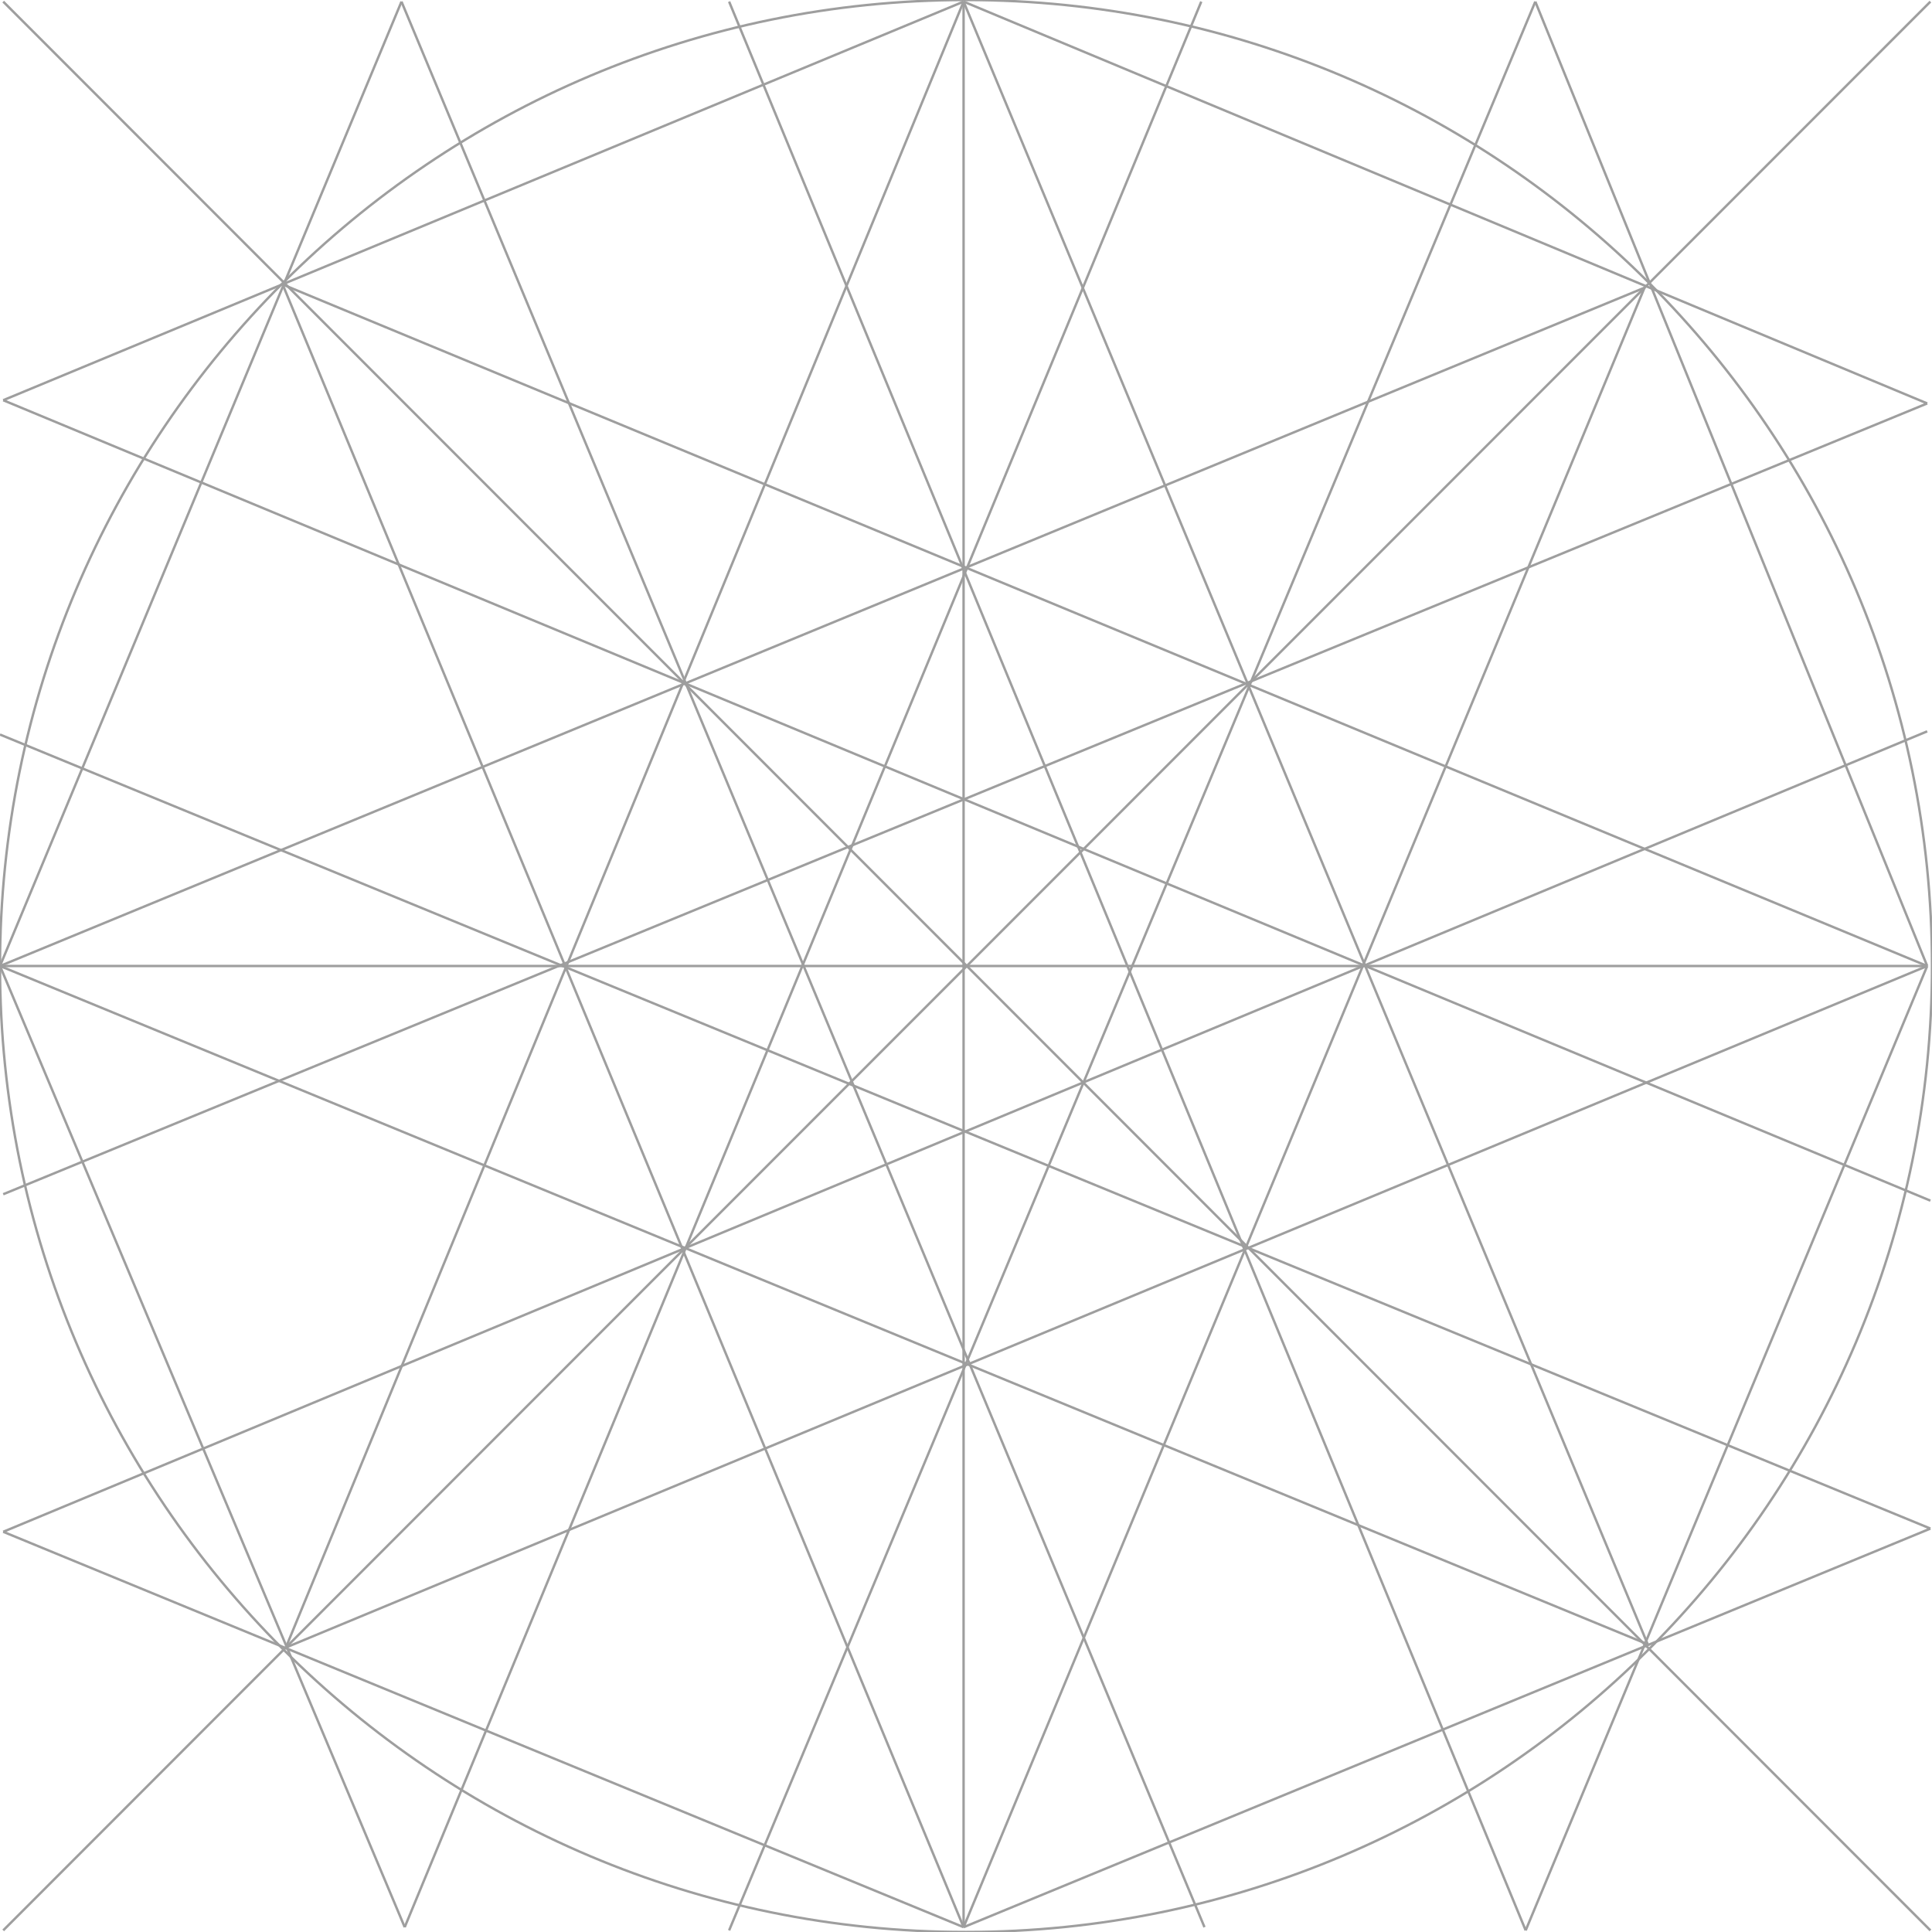
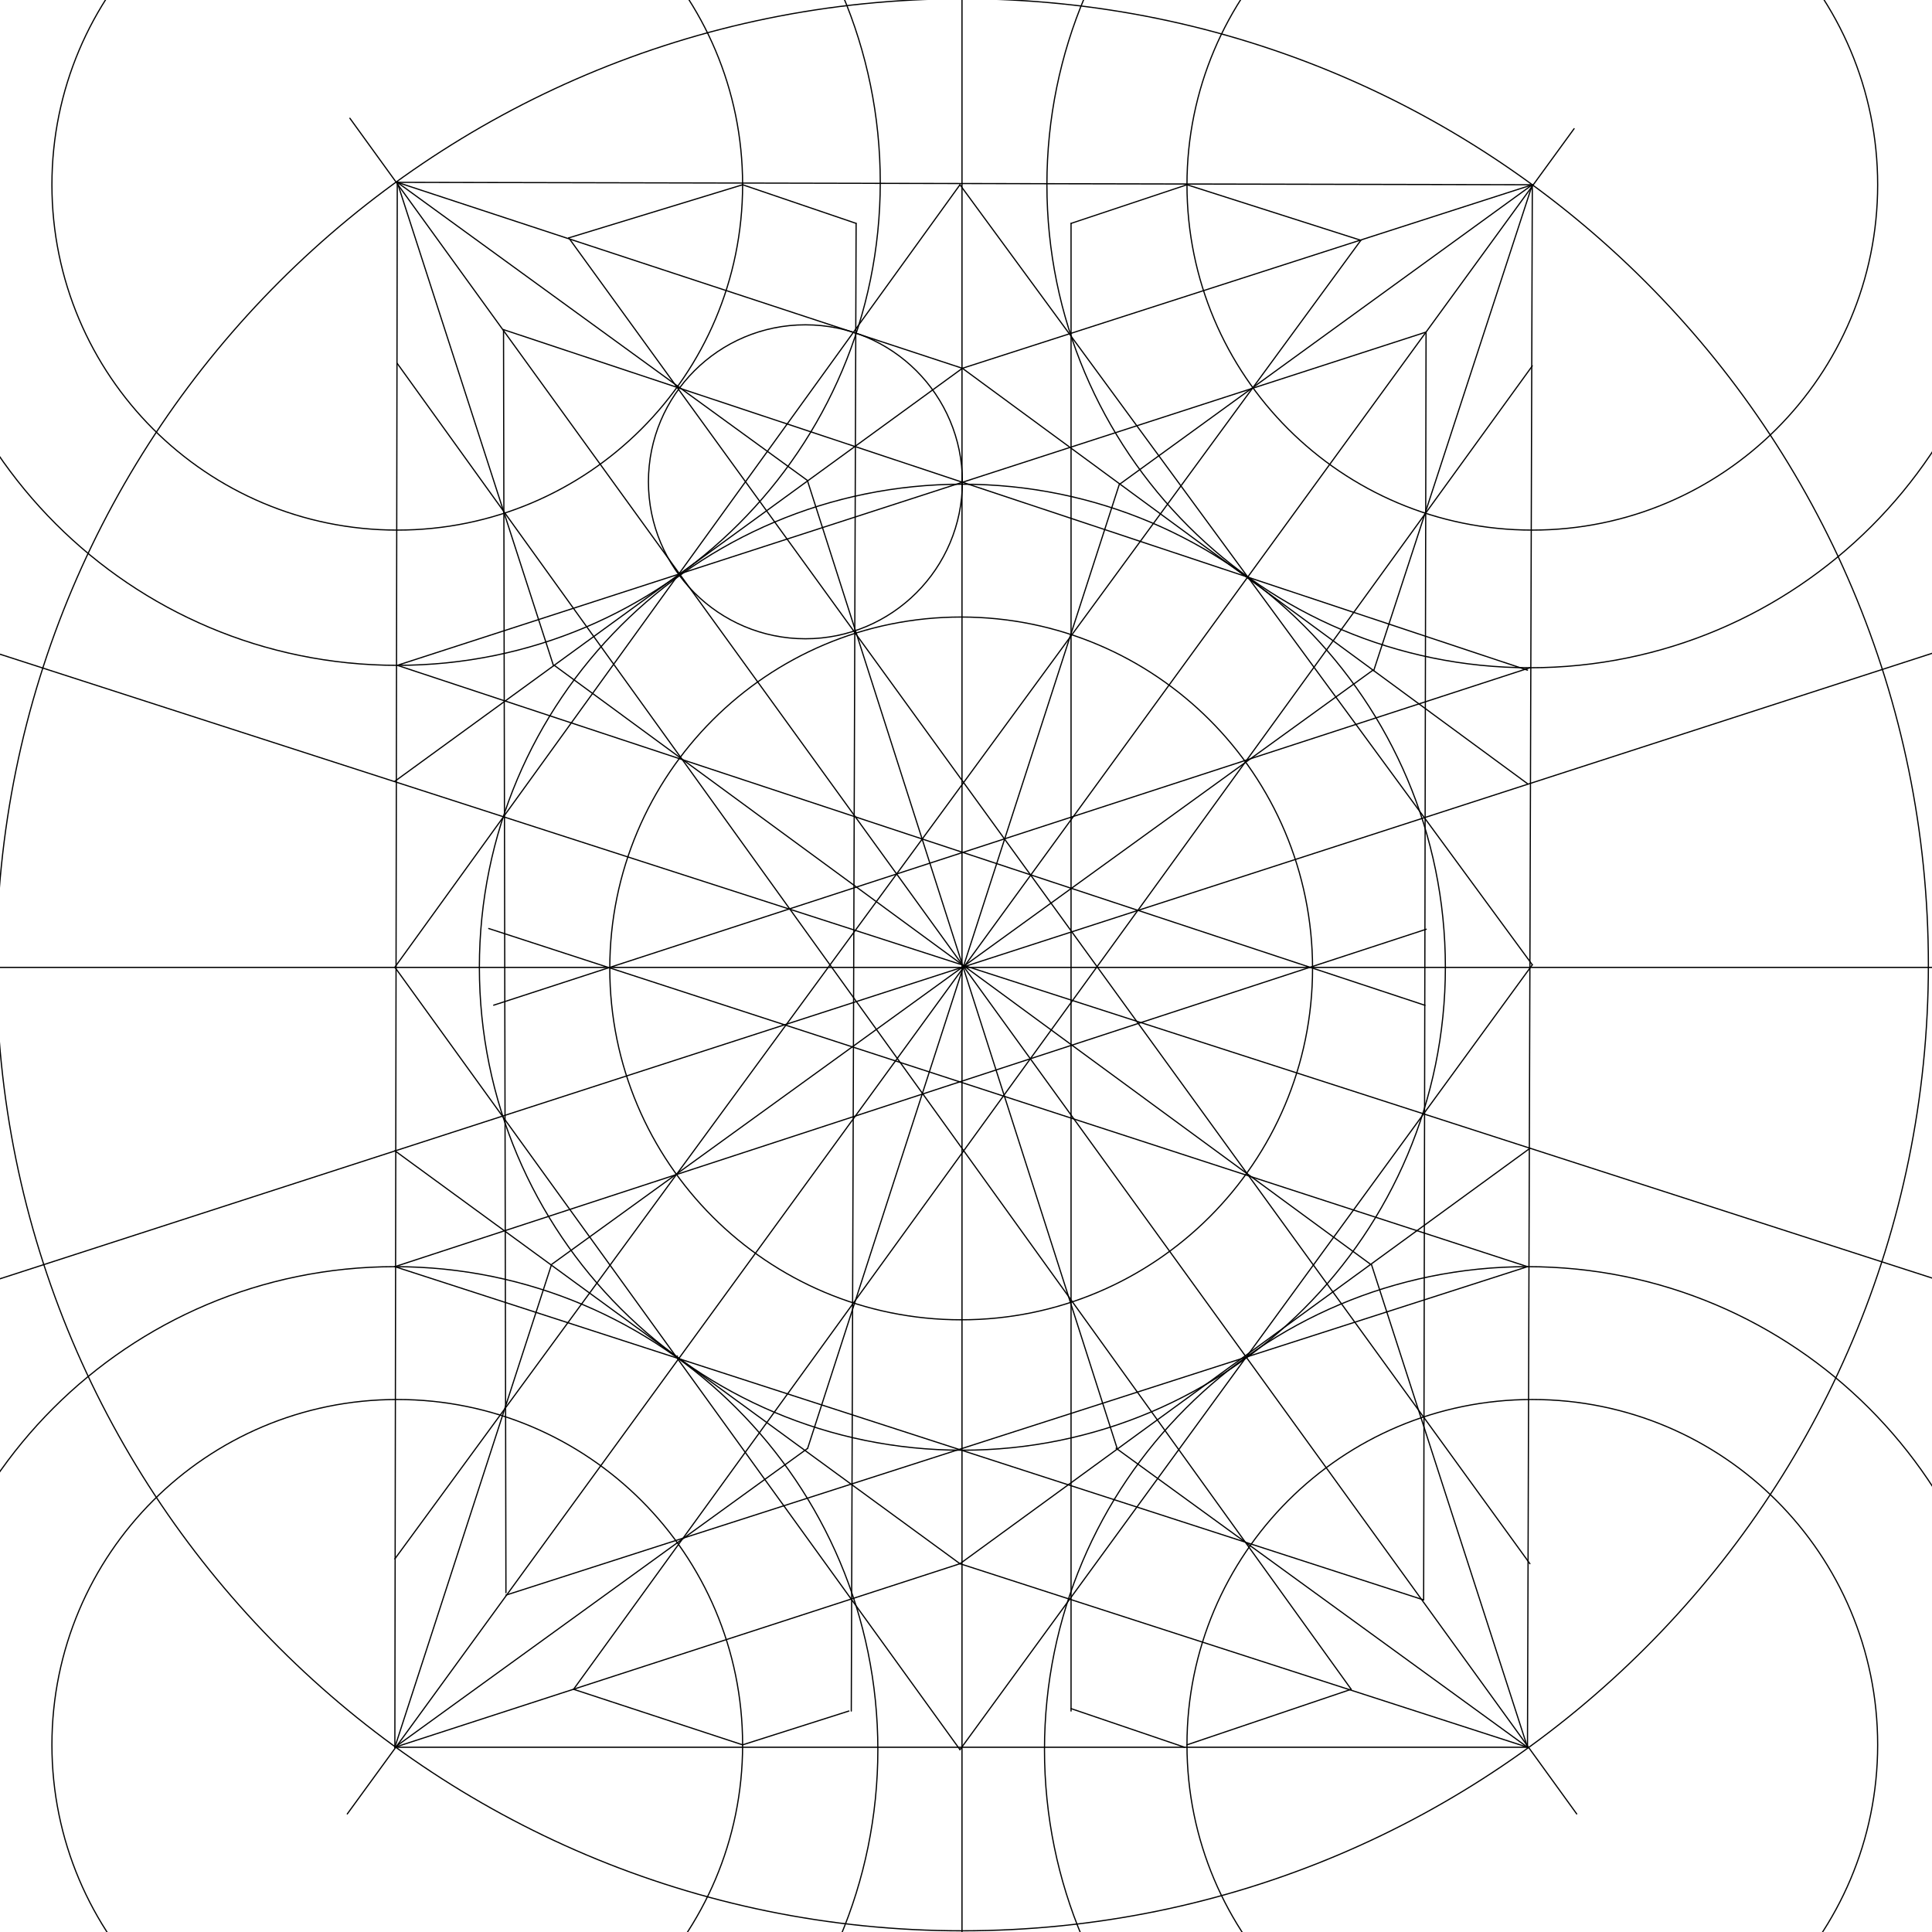
- <svg xmlns="http://www.w3.org/2000/svg" version="1.1" id="Layer_1" x="0px" y="0px" viewBox="0 0 800 800" enable-background="new 0 0 800 800" xml:space="preserve">
-   <line fill="none" stroke="#9E9E9E" stroke-miterlimit="10" x1="1.33" y1="0.67" x2="799.34" y2="799.33" />
-   <line fill="none" stroke="#9E9E9E" stroke-miterlimit="10" x1="799.34" y1="0.67" x2="1.33" y2="799.33" />
-   <line fill="none" stroke="#9E9E9E" stroke-miterlimit="10" x1="399" y1="0.67" x2="399" y2="798" />
-   <line fill="none" stroke="#9E9E9E" stroke-miterlimit="10" x1="0" y1="400" x2="798.01" y2="400" />
-   <line fill="none" stroke="#9E9E9E" stroke-miterlimit="10" x1="0" y1="400" x2="166.25" y2="0.67" />
-   <line fill="none" stroke="#9E9E9E" stroke-miterlimit="10" x1="798.01" y1="400" x2="635.74" y2="0.67" />
-   <line fill="none" stroke="#9E9E9E" stroke-miterlimit="10" x1="0" y1="400" x2="167.58" y2="798" />
-   <line fill="none" stroke="#9E9E9E" stroke-miterlimit="10" x1="798.01" y1="400" x2="631.75" y2="799.33" />
-   <line fill="none" stroke="#9E9E9E" stroke-miterlimit="10" x1="399" y1="0.67" x2="1.33" y2="165.72" />
-   <line fill="none" stroke="#9E9E9E" stroke-miterlimit="10" x1="399" y1="0.67" x2="798.01" y2="167.05" />
-   <line fill="none" stroke="#9E9E9E" stroke-miterlimit="10" x1="399" y1="798" x2="799.34" y2="632.95" />
-   <line fill="none" stroke="#9E9E9E" stroke-miterlimit="10" x1="399" y1="798" x2="1.33" y2="634.28" />
-   <line fill="none" stroke="#9E9E9E" stroke-miterlimit="10" x1="117.04" y1="117.8" x2="399" y2="798" />
-   <line fill="none" stroke="#9E9E9E" stroke-miterlimit="10" x1="680.96" y1="119.13" x2="399" y2="798" />
-   <line fill="none" stroke="#9E9E9E" stroke-miterlimit="10" x1="399" y1="0.67" x2="118.37" y2="682.2" />
-   <line fill="none" stroke="#9E9E9E" stroke-miterlimit="10" x1="682.29" y1="680.87" x2="399" y2="0.67" />
-   <line fill="none" stroke="#9E9E9E" stroke-miterlimit="10" x1="117.04" y1="117.8" x2="798.01" y2="400" />
-   <line fill="none" stroke="#9E9E9E" stroke-miterlimit="10" x1="118.37" y1="682.2" x2="798.01" y2="400" />
-   <line fill="none" stroke="#9E9E9E" stroke-miterlimit="10" x1="680.96" y1="119.13" x2="0" y2="400" />
-   <line fill="none" stroke="#9E9E9E" stroke-miterlimit="10" x1="682.29" y1="680.87" x2="0" y2="400" />
-   <line fill="none" stroke="#9E9E9E" stroke-miterlimit="10" x1="631.75" y1="799.33" x2="301.91" y2="0.67" />
-   <line fill="none" stroke="#9E9E9E" stroke-miterlimit="10" x1="166.25" y1="0.67" x2="498.75" y2="798" />
-   <line fill="none" stroke="#9E9E9E" stroke-miterlimit="10" x1="635.74" y1="0.67" x2="301.91" y2="799.33" />
-   <line fill="none" stroke="#9E9E9E" stroke-miterlimit="10" x1="167.58" y1="798" x2="497.42" y2="0.67" />
-   <line fill="none" stroke="#9E9E9E" stroke-miterlimit="10" x1="1.33" y1="165.72" x2="799.34" y2="497.17" />
-   <line fill="none" stroke="#9E9E9E" stroke-miterlimit="10" x1="799.34" y1="632.95" x2="0" y2="304.16" />
-   <line fill="none" stroke="#9E9E9E" stroke-miterlimit="10" x1="798.01" y1="167.05" x2="1.33" y2="494.51" />
-   <line fill="none" stroke="#9E9E9E" stroke-miterlimit="10" x1="1.33" y1="634.28" x2="798.01" y2="302.83" />
-   <circle fill="none" stroke="#9E9E9E" stroke-miterlimit="10" cx="400" cy="400" r="400" />
+ <svg xmlns="http://www.w3.org/2000/svg" version="1.1" id="pencil_1_" x="0px" y="0px" viewBox="0 0 800 800" style="enable-background:new 0 0 800 800;" xml:space="preserve">
+   <line style="fill:none;stroke:#000000;stroke-width:0.5;stroke-linecap:round;stroke-linejoin:bevel;stroke-miterlimit:10;" x1="-32" y1="400.579" x2="833" y2="400.579" />
+   <circle style="fill:none;stroke:#000000;stroke-width:0.5;stroke-linecap:round;stroke-linejoin:bevel;stroke-miterlimit:10;" cx="398.5" cy="399.5" r="400" />
+   <line style="fill:none;stroke:#000000;stroke-width:0.5;stroke-linecap:round;stroke-linejoin:bevel;stroke-miterlimit:10;" x1="143.804" y1="751.108" x2="651.803" y2="53.284" />
+   <line style="fill:none;stroke:#000000;stroke-width:0.5;stroke-linecap:round;stroke-linejoin:bevel;stroke-miterlimit:10;" x1="144.883" y1="48.97" x2="652.882" y2="751.108" />
+   <line style="fill:none;stroke:#000000;stroke-width:0.5;stroke-linecap:round;stroke-linejoin:bevel;stroke-miterlimit:10;" x1="811.429" y1="266.838" x2="-11.507" y2="533.241" />
+   <line style="fill:none;stroke:#000000;stroke-width:0.5;stroke-linecap:round;stroke-linejoin:bevel;stroke-miterlimit:10;" x1="-12.586" y1="266.838" x2="812.508" y2="533.241" />
+   <line style="fill:none;stroke:#000000;stroke-width:0.5;stroke-linecap:round;stroke-linejoin:bevel;stroke-miterlimit:10;" x1="398.343" y1="-31.921" x2="398.343" y2="830.921" />
+   <line style="fill:none;stroke:#000000;stroke-width:0.5;stroke-linecap:round;stroke-linejoin:bevel;stroke-miterlimit:10;" x1="634.5" y1="76.5" x2="632.5" y2="723.5" />
+   <line style="fill:none;stroke:#000000;stroke-width:0.5;stroke-linecap:round;stroke-linejoin:bevel;stroke-miterlimit:10;" x1="164.5" y1="75.5" x2="163.5" y2="723.5" />
+   <line style="fill:none;stroke:#000000;stroke-width:0.5;stroke-linecap:round;stroke-linejoin:bevel;stroke-miterlimit:10;" x1="634.5" y1="76.5" x2="164.5" y2="75.5" />
+   <line style="fill:none;stroke:#000000;stroke-width:0.5;stroke-linecap:round;stroke-linejoin:bevel;stroke-miterlimit:10;" x1="632.5" y1="723.5" x2="163.5" y2="723.5" />
+   <line style="fill:none;stroke:#000000;stroke-width:0.5;stroke-linecap:round;stroke-linejoin:bevel;stroke-miterlimit:10;" x1="632.5" y1="324.5" x2="398.5" y2="152.5" />
+   <line style="fill:none;stroke:#000000;stroke-width:0.5;stroke-linecap:round;stroke-linejoin:bevel;stroke-miterlimit:10;" x1="163.5" y1="323.5" x2="398.5" y2="152.5" />
+   <line style="fill:none;stroke:#000000;stroke-width:0.5;stroke-linecap:round;stroke-linejoin:bevel;stroke-miterlimit:10;" x1="163.5" y1="476.5" x2="397.5" y2="647.5" />
+   <line style="fill:none;stroke:#000000;stroke-width:0.5;stroke-linecap:round;stroke-linejoin:bevel;stroke-miterlimit:10;" x1="633.5" y1="475.5" x2="397.5" y2="647.5" />
+   <line style="fill:none;stroke:#000000;stroke-width:0.5;stroke-linecap:round;stroke-linejoin:bevel;stroke-miterlimit:10;" x1="164.5" y1="75.5" x2="398.5" y2="152.5" />
+   <line style="fill:none;stroke:#000000;stroke-width:0.5;stroke-linecap:round;stroke-linejoin:bevel;stroke-miterlimit:10;" x1="634.5" y1="76.5" x2="398.5" y2="152.5" />
+   <line style="fill:none;stroke:#000000;stroke-width:0.5;stroke-linecap:round;stroke-linejoin:bevel;stroke-miterlimit:10;" x1="163.5" y1="723.5" x2="397.5" y2="647.5" />
+   <line style="fill:none;stroke:#000000;stroke-width:0.5;stroke-linecap:round;stroke-linejoin:bevel;stroke-miterlimit:10;" x1="632.5" y1="723.5" x2="397.5" y2="647.5" />
+   <line style="fill:none;stroke:#000000;stroke-width:0.5;stroke-linecap:round;stroke-linejoin:bevel;stroke-miterlimit:10;" x1="164.5" y1="75.5" x2="229.203" y2="275.691" />
+   <line style="fill:none;stroke:#000000;stroke-width:0.5;stroke-linecap:round;stroke-linejoin:bevel;stroke-miterlimit:10;" x1="334.506" y1="199.066" x2="164.5" y2="75.5" />
+   <line style="fill:none;stroke:#000000;stroke-width:0.5;stroke-linecap:round;stroke-linejoin:bevel;stroke-miterlimit:10;" x1="634.5" y1="76.5" x2="568.826" y2="277.697" />
+   <line style="fill:none;stroke:#000000;stroke-width:0.5;stroke-linecap:round;stroke-linejoin:bevel;stroke-miterlimit:10;" x1="463.711" y1="200.433" x2="634.5" y2="76.5" />
+   <line style="fill:none;stroke:#000000;stroke-width:0.5;stroke-linecap:round;stroke-linejoin:bevel;stroke-miterlimit:10;" x1="163.5" y1="723.5" x2="228.302" y2="523.855" />
+   <line style="fill:none;stroke:#000000;stroke-width:0.5;stroke-linecap:round;stroke-linejoin:bevel;stroke-miterlimit:10;" x1="334.506" y1="599.687" x2="163.5" y2="723.5" />
+   <line style="fill:none;stroke:#000000;stroke-width:0.5;stroke-linecap:round;stroke-linejoin:bevel;stroke-miterlimit:10;" x1="632.5" y1="723.5" x2="567.896" y2="523.615" />
+   <line style="fill:none;stroke:#000000;stroke-width:0.5;stroke-linecap:round;stroke-linejoin:bevel;stroke-miterlimit:10;" x1="462.153" y1="599.687" x2="632.5" y2="723.5" />
+   <line style="fill:none;stroke:#000000;stroke-width:0.5;stroke-linecap:round;stroke-linejoin:bevel;stroke-miterlimit:10;" x1="334.5" y1="199.5" x2="462.5" y2="599.5" />
+   <line style="fill:none;stroke:#000000;stroke-width:0.5;stroke-linecap:round;stroke-linejoin:bevel;stroke-miterlimit:10;" x1="567.5" y1="523.5" x2="229.5" y2="275.5" />
+   <line style="fill:none;stroke:#000000;stroke-width:0.5;stroke-linecap:round;stroke-linejoin:bevel;stroke-miterlimit:10;" x1="463.5" y1="200.5" x2="334.5" y2="599.5" />
+   <line style="fill:none;stroke:#000000;stroke-width:0.5;stroke-linecap:round;stroke-linejoin:bevel;stroke-miterlimit:10;" x1="568.5" y1="277.5" x2="228.5" y2="523.5" />
+   <circle style="fill:none;stroke:#000000;stroke-width:0.5;stroke-linecap:round;stroke-linejoin:bevel;stroke-miterlimit:10;" cx="398.5" cy="400.5" r="200" />
+   <circle style="fill:none;stroke:#000000;stroke-width:0.5;stroke-linecap:round;stroke-linejoin:bevel;stroke-miterlimit:10;" cx="164.5" cy="75.5" r="200" />
+   <circle style="fill:none;stroke:#000000;stroke-width:0.5;stroke-linecap:round;stroke-linejoin:bevel;stroke-miterlimit:10;" cx="633.5" cy="76.5" r="200" />
+   <circle style="fill:none;stroke:#000000;stroke-width:0.5;stroke-linecap:round;stroke-linejoin:bevel;stroke-miterlimit:10;" cx="163.5" cy="724.5" r="200" />
+   <circle style="fill:none;stroke:#000000;stroke-width:0.5;stroke-linecap:round;stroke-linejoin:bevel;stroke-miterlimit:10;" cx="632.5" cy="724.5" r="200" />
+   <circle style="fill:none;stroke:#000000;stroke-width:0.5;stroke-linecap:round;stroke-linejoin:bevel;stroke-miterlimit:10;" cx="333.5" cy="199.5" r="65" />
+   <circle style="fill:none;stroke:#000000;stroke-width:0.5;stroke-linecap:round;stroke-linejoin:bevel;stroke-miterlimit:10;" cx="164.5" cy="76.5" r="143" />
+   <circle style="fill:none;stroke:#000000;stroke-width:0.5;stroke-linecap:round;stroke-linejoin:bevel;stroke-miterlimit:10;" cx="398" cy="401" r="145.5" />
+   <circle style="fill:none;stroke:#000000;stroke-width:0.5;stroke-linecap:round;stroke-linejoin:bevel;stroke-miterlimit:10;" cx="634.5" cy="76.5" r="143" />
+   <circle style="fill:none;stroke:#000000;stroke-width:0.5;stroke-linecap:round;stroke-linejoin:bevel;stroke-miterlimit:10;" cx="634.5" cy="722.5" r="143" />
+   <circle style="fill:none;stroke:#000000;stroke-width:0.5;stroke-linecap:round;stroke-linejoin:bevel;stroke-miterlimit:10;" cx="164.5" cy="722.5" r="143" />
+   <line style="fill:none;stroke:#000000;stroke-width:0.5;stroke-linecap:round;stroke-linejoin:bevel;stroke-miterlimit:10;" x1="397.5" y1="76.5" x2="634.5" y2="399.5" />
+   <line style="fill:none;stroke:#000000;stroke-width:0.5;stroke-linecap:round;stroke-linejoin:bevel;stroke-miterlimit:10;" x1="163.5" y1="400.5" x2="397.5" y2="76.5" />
+   <line style="fill:none;stroke:#000000;stroke-width:0.5;stroke-linecap:round;stroke-linejoin:bevel;stroke-miterlimit:10;" x1="634.5" y1="399.5" x2="397.5" y2="724.5" />
+   <line style="fill:none;stroke:#000000;stroke-width:0.5;stroke-linecap:round;stroke-linejoin:bevel;stroke-miterlimit:10;" x1="163.5" y1="400.5" x2="397.5" y2="724.5" />
+   <line style="fill:none;stroke:#000000;stroke-width:0.5;stroke-linecap:round;stroke-linejoin:bevel;stroke-miterlimit:10;" x1="164.5" y1="275.5" x2="590.5" y2="137.5" />
+   <line style="fill:none;stroke:#000000;stroke-width:0.5;stroke-linecap:round;stroke-linejoin:bevel;stroke-miterlimit:10;" x1="632.5" y1="277.5" x2="208.5" y2="136.5" />
+   <line style="fill:none;stroke:#000000;stroke-width:0.5;stroke-linecap:round;stroke-linejoin:bevel;stroke-miterlimit:10;" x1="590.5" y1="137.5" x2="589.5" y2="662.5" />
+   <line style="fill:none;stroke:#000000;stroke-width:0.5;stroke-linecap:round;stroke-linejoin:bevel;stroke-miterlimit:10;" x1="632.5" y1="524.5" x2="209.5" y2="660.5" />
+   <line style="fill:none;stroke:#000000;stroke-width:0.5;stroke-linecap:round;stroke-linejoin:bevel;stroke-miterlimit:10;" x1="280.5" y1="561.5" x2="280.5" y2="561.5" />
+   <line style="fill:none;stroke:#000000;stroke-width:0.5;stroke-linecap:round;stroke-linejoin:bevel;stroke-miterlimit:10;" x1="163.5" y1="524.5" x2="589.5" y2="662.5" />
+   <line style="fill:none;stroke:#000000;stroke-width:0.5;stroke-linecap:round;stroke-linejoin:bevel;stroke-miterlimit:10;" x1="209.5" y1="659.5" x2="208.5" y2="136.5" />
+   <line style="fill:none;stroke:#000000;stroke-width:0.5;stroke-linecap:round;stroke-linejoin:bevel;stroke-miterlimit:10;" x1="354.5" y1="92.5" x2="352.5" y2="708.5" />
+   <line style="fill:none;stroke:#000000;stroke-width:0.5;stroke-linecap:round;stroke-linejoin:bevel;stroke-miterlimit:10;" x1="443.5" y1="92.5" x2="443.5" y2="708.5" />
+   <line style="fill:none;stroke:#000000;stroke-width:0.5;stroke-linecap:round;stroke-linejoin:bevel;stroke-miterlimit:10;" x1="563.5" y1="99.5" x2="163.5" y2="645.5" />
+   <line style="fill:none;stroke:#000000;stroke-width:0.5;stroke-linecap:round;stroke-linejoin:bevel;stroke-miterlimit:10;" x1="634.5" y1="151.5" x2="237.5" y2="699.5" />
+   <line style="fill:none;stroke:#000000;stroke-width:0.5;stroke-linecap:round;stroke-linejoin:bevel;stroke-miterlimit:10;" x1="633.5" y1="276.5" x2="204.423" y2="416.229" />
+   <line style="fill:none;stroke:#000000;stroke-width:0.5;stroke-linecap:round;stroke-linejoin:bevel;stroke-miterlimit:10;" x1="590.577" y1="384.771" x2="163.5" y2="524.5" />
+   <line style="fill:none;stroke:#000000;stroke-width:0.5;stroke-linecap:round;stroke-linejoin:bevel;stroke-miterlimit:10;" x1="590.058" y1="416.281" x2="164.5" y2="275.5" />
+   <line style="fill:none;stroke:#000000;stroke-width:0.5;stroke-linecap:round;stroke-linejoin:bevel;stroke-miterlimit:10;" x1="632.5" y1="524.5" x2="202.366" y2="384.476" />
+   <line style="fill:none;stroke:#000000;stroke-width:0.5;stroke-linecap:round;stroke-linejoin:bevel;stroke-miterlimit:10;" x1="633.5" y1="647.5" x2="235.5" y2="98.5" />
+   <line style="fill:none;stroke:#000000;stroke-width:0.5;stroke-linecap:round;stroke-linejoin:bevel;stroke-miterlimit:10;" x1="559.5" y1="699.5" x2="164.5" y2="150.5" />
+   <path style="fill:none;stroke:#000000;stroke-width:0.5;stroke-linecap:round;stroke-linejoin:bevel;stroke-miterlimit:10;" d="  M241.5,723.5" />
+   <path style="fill:none;stroke:#000000;stroke-width:0.5;stroke-linecap:round;stroke-linejoin:bevel;stroke-miterlimit:10;" d="  M252.5,524.5" />
+   <line style="fill:none;stroke:#000000;stroke-width:0.5;stroke-linecap:round;stroke-linejoin:bevel;stroke-miterlimit:10;" x1="307.5" y1="76.5" x2="235.5" y2="98.5" />
+   <line style="fill:none;stroke:#000000;stroke-width:0.5;stroke-linecap:round;stroke-linejoin:bevel;stroke-miterlimit:10;" x1="307.5" y1="722.5" x2="237.5" y2="699.5" />
+   <line style="fill:none;stroke:#000000;stroke-width:0.5;stroke-linecap:round;stroke-linejoin:bevel;stroke-miterlimit:10;" x1="491.5" y1="76.5" x2="563.5" y2="99.5" />
+   <line style="fill:none;stroke:#000000;stroke-width:0.5;stroke-linecap:round;stroke-linejoin:bevel;stroke-miterlimit:10;" x1="491.5" y1="722.5" x2="559.5" y2="699.5" />
+   <line style="fill:none;stroke:#000000;stroke-width:0.5;stroke-linecap:round;stroke-linejoin:bevel;stroke-miterlimit:10;" x1="307.5" y1="76.5" x2="354.5" y2="92.5" />
+   <line style="fill:none;stroke:#000000;stroke-width:0.5;stroke-linecap:round;stroke-linejoin:bevel;stroke-miterlimit:10;" x1="491.5" y1="76.5" x2="443.5" y2="92.5" />
+   <line style="fill:none;stroke:#000000;stroke-width:0.5;stroke-linecap:round;stroke-linejoin:bevel;stroke-miterlimit:10;" x1="307.5" y1="722.5" x2="351.5" y2="708.5" />
+   <line style="fill:none;stroke:#000000;stroke-width:0.5;stroke-linecap:round;stroke-linejoin:bevel;stroke-miterlimit:10;" x1="490.5" y1="723.5" x2="443.5" y2="707.5" />
+   <g>
+ </g>
+   <g>
+ </g>
+   <g>
+ </g>
+   <g>
+ </g>
+   <g>
+ </g>
+   <g>
+ </g>
+   <g>
+ </g>
+   <g>
+ </g>
+   <g>
+ </g>
+   <g>
+ </g>
+   <g>
+ </g>
+   <g>
+ </g>
+   <g>
+ </g>
+   <g>
+ </g>
+   <g>
+ </g>
</svg>
